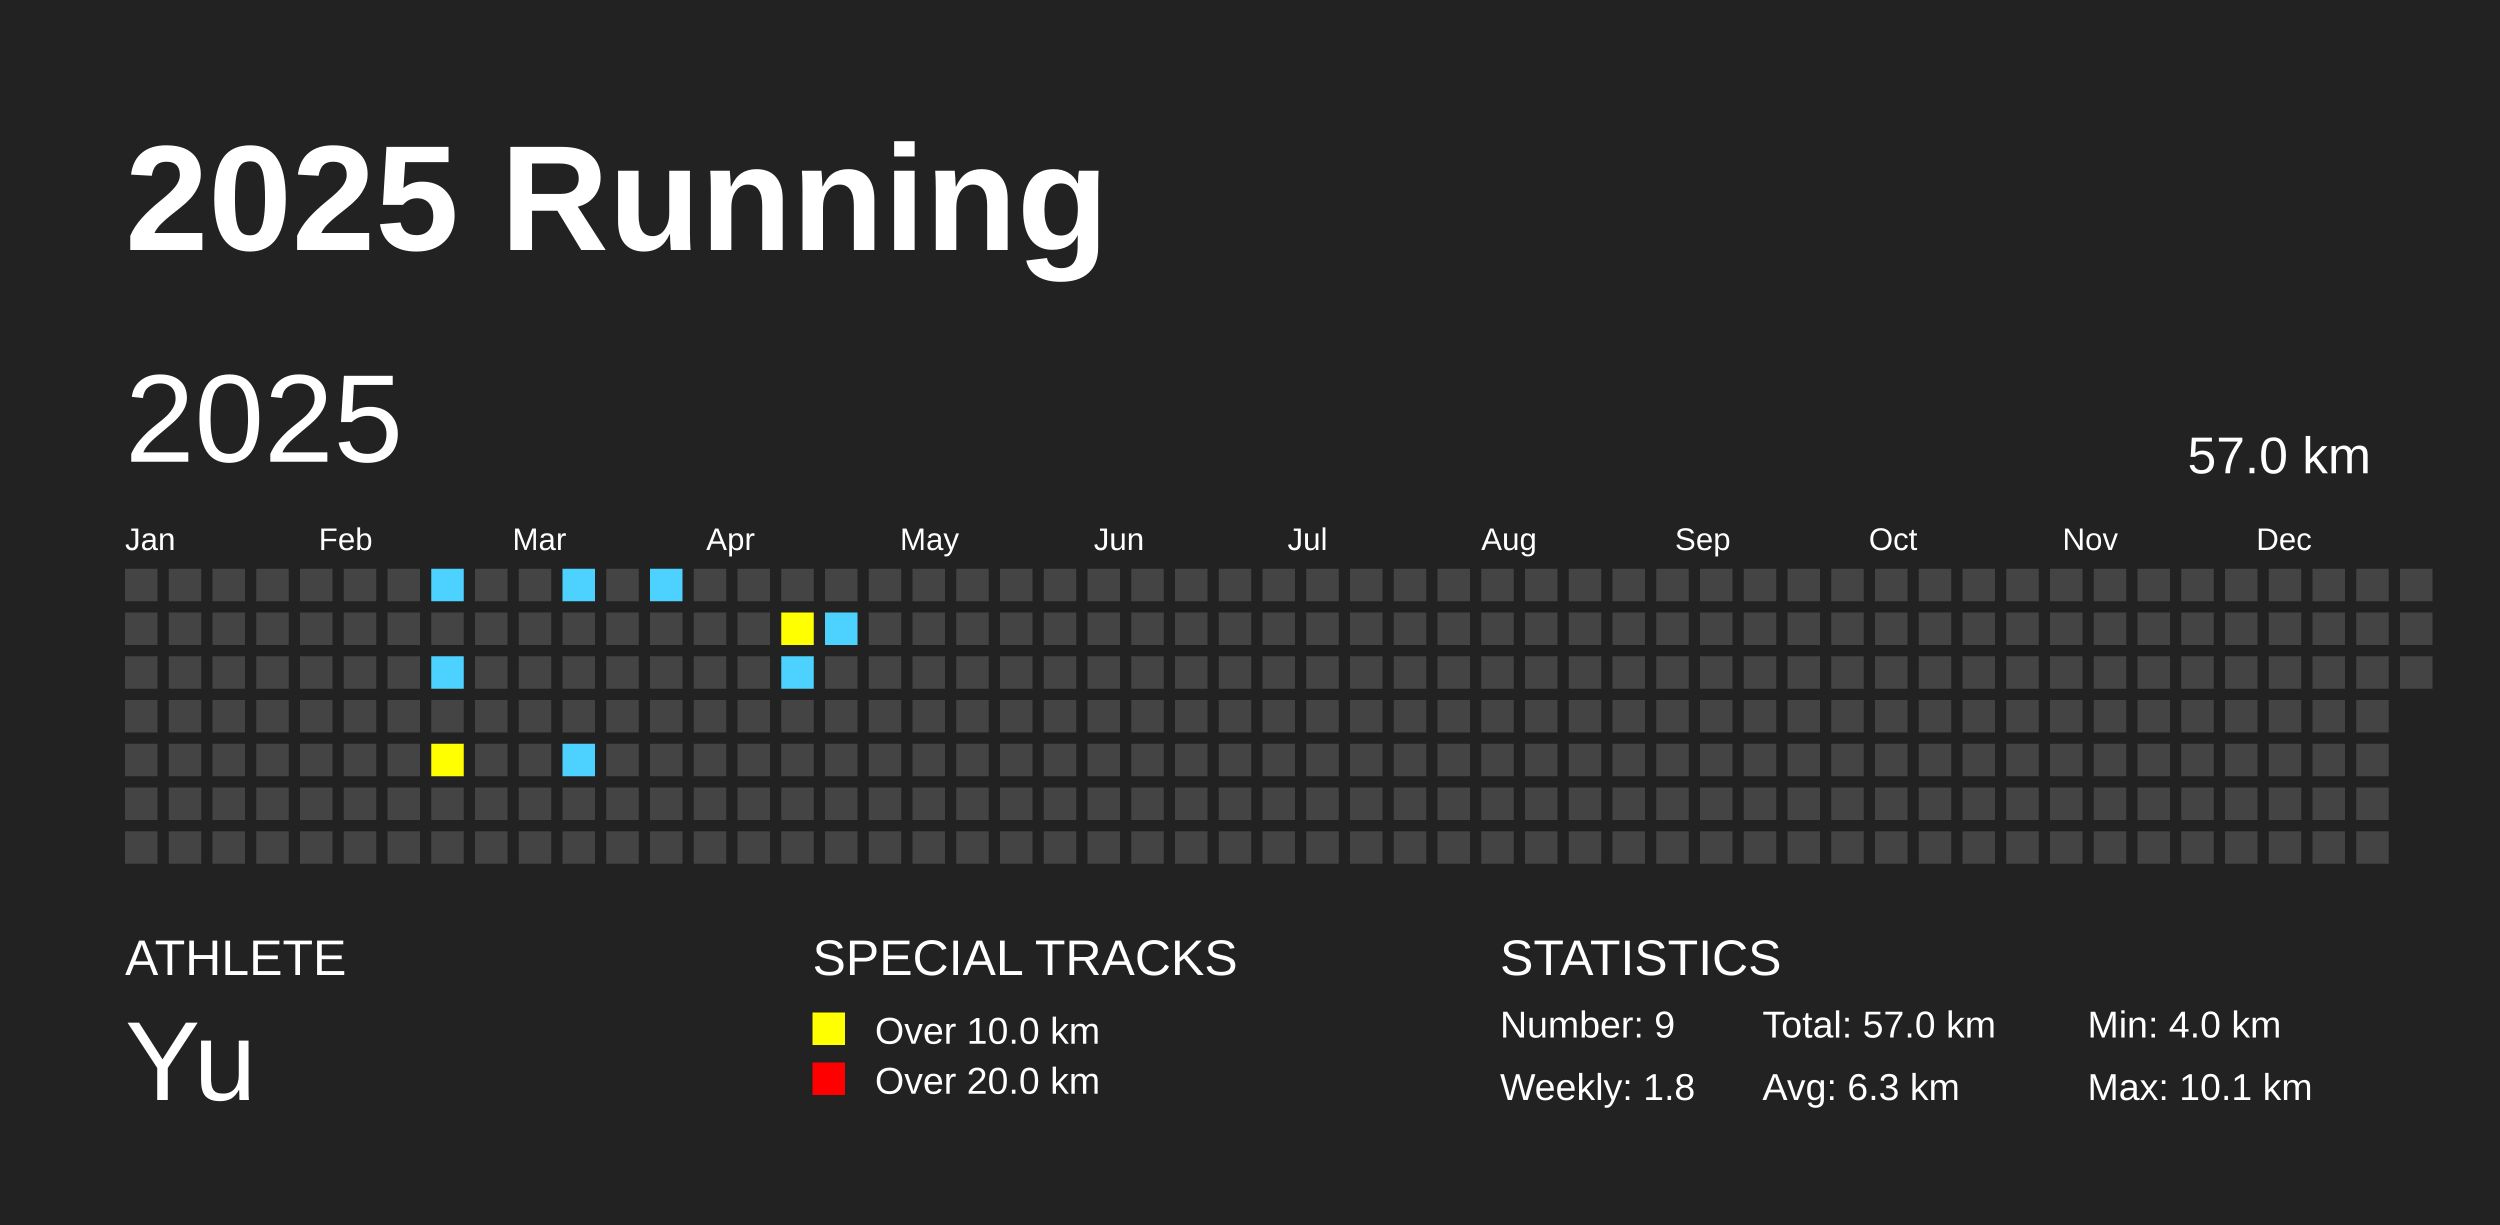
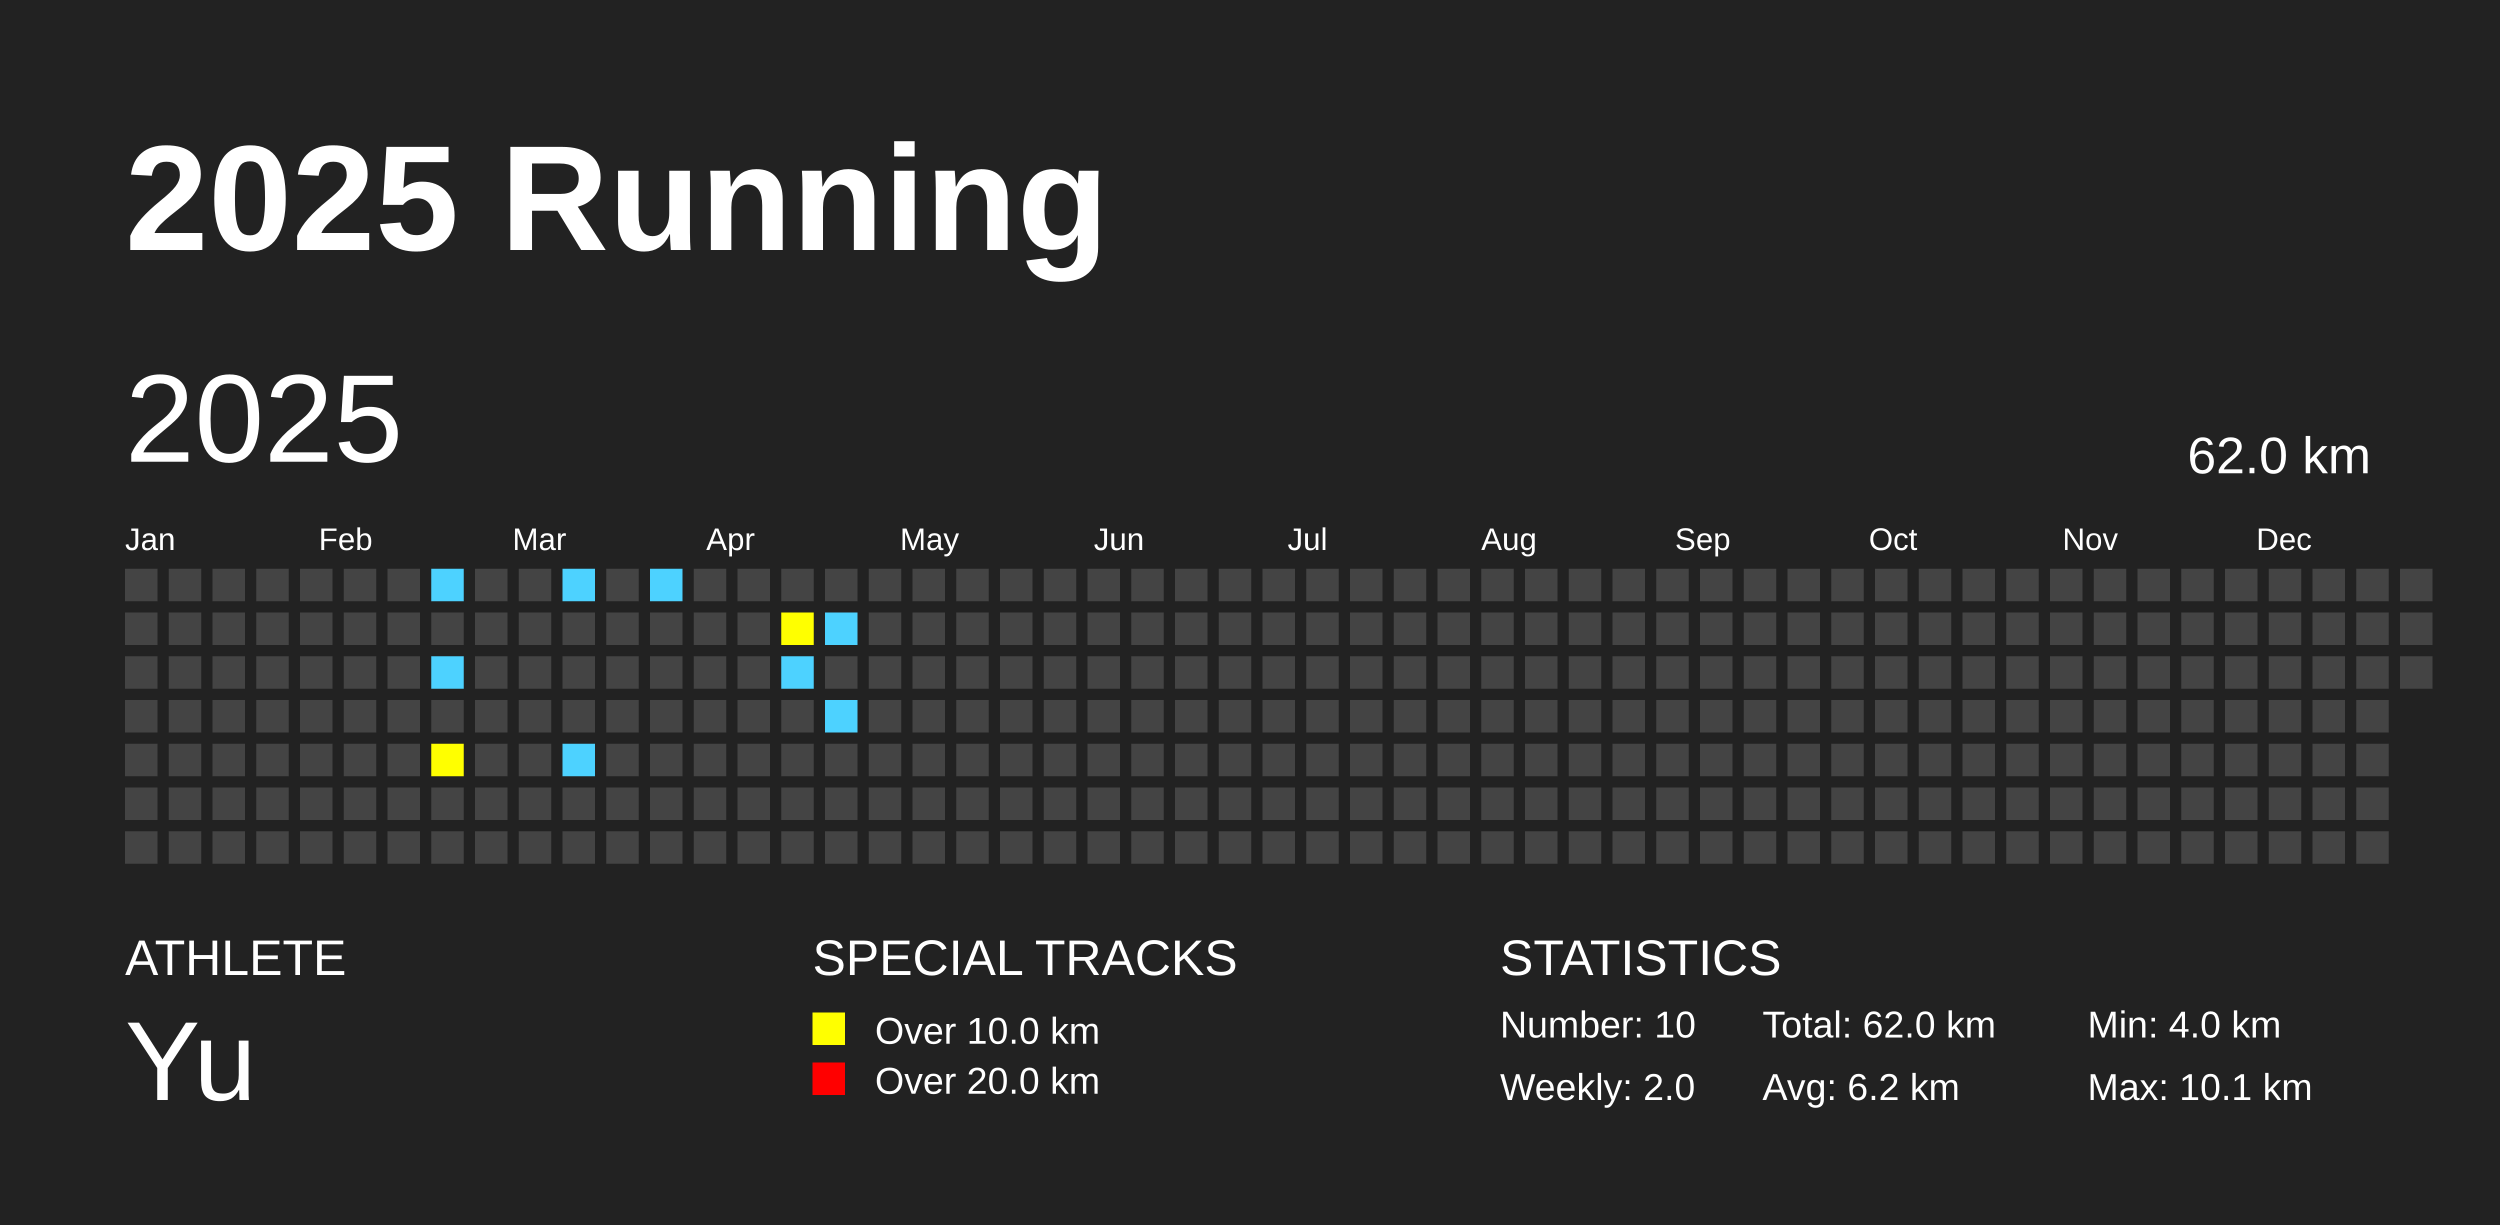
<svg xmlns="http://www.w3.org/2000/svg" baseProfile="full" height="98mm" version="1.1" viewBox="0,0,200,98" width="200mm">
  <defs />
  <rect fill="#222222" height="98" width="200" x="0" y="0" />
  <text fill="#FFFFFF" style="font-size:12px; font-family:Arial; font-weight:bold;" x="10" y="20">2025 Running</text>
  <text fill="#FFFFFF" style="font-size:4px; font-family:Arial" x="10" y="78">ATHLETE</text>
  <text fill="#FFFFFF" style="font-size:9px; font-family:Arial" x="10" y="88">Yu</text>
  <text fill="#FFFFFF" style="font-size:4px; font-family:Arial" x="65" y="78">SPECIAL TRACKS</text>
  <rect fill="yellow" height="2.6" width="2.6" x="65" y="81" />
  <text fill="#FFFFFF" style="font-size:3px; font-family:Arial" x="70" y="83.5">Over 10.0 km</text>
  <rect fill="red" height="2.6" width="2.6" x="65" y="85" />
  <text fill="#FFFFFF" style="font-size:3px; font-family:Arial" x="70" y="87.5">Over 20.0 km</text>
  <text fill="#FFFFFF" style="font-size:4px; font-family:Arial" x="120" y="78">STATISTICS</text>
-   <text fill="#FFFFFF" style="font-size:3px; font-family:Arial" x="120" y="83">Number: 9</text>
-   <text fill="#FFFFFF" style="font-size:3px; font-family:Arial" x="120" y="88">Weekly: 1.8</text>
-   <text fill="#FFFFFF" style="font-size:3px; font-family:Arial" x="141" y="83">Total: 57.0 km</text>
-   <text fill="#FFFFFF" style="font-size:3px; font-family:Arial" x="141" y="88">Avg: 6.3 km</text>
+   <text fill="#FFFFFF" style="font-size:3px; font-family:Arial" x="120" y="83">Number: 10</text>
+   <text fill="#FFFFFF" style="font-size:3px; font-family:Arial" x="120" y="88">Weekly: 2.0</text>
+   <text fill="#FFFFFF" style="font-size:3px; font-family:Arial" x="141" y="83">Total: 62.0 km</text>
+   <text fill="#FFFFFF" style="font-size:3px; font-family:Arial" x="141" y="88">Avg: 6.2 km</text>
  <text fill="#FFFFFF" style="font-size:3px; font-family:Arial" x="167" y="83">Min: 4.0 km</text>
  <text fill="#FFFFFF" style="font-size:3px; font-family:Arial" x="167" y="88">Max: 10.1 km</text>
  <text dominant-baseline="hanging" fill="#FFFFFF" style="font-size:10.0px; font-family:Arial;" x="10" y="30">2025</text>
-   <text dominant-baseline="hanging" fill="#FFFFFF" style="font-size:4.125px; font-family:Arial;" x="175" y="35">57.0 km</text>
+   <text dominant-baseline="hanging" fill="#FFFFFF" style="font-size:4.125px; font-family:Arial;" x="175" y="35">62.0 km</text>
  <text fill="#FFFFFF" style="font-size:2.5px; font-family:Arial" x="10.0" y="44">Jan</text>
  <text fill="#FFFFFF" style="font-size:2.5px; font-family:Arial" x="25.5" y="44">Feb</text>
  <text fill="#FFFFFF" style="font-size:2.5px; font-family:Arial" x="41.0" y="44">Mar</text>
  <text fill="#FFFFFF" style="font-size:2.5px; font-family:Arial" x="56.5" y="44">Apr</text>
  <text fill="#FFFFFF" style="font-size:2.5px; font-family:Arial" x="72.0" y="44">May</text>
  <text fill="#FFFFFF" style="font-size:2.5px; font-family:Arial" x="87.5" y="44">Jun</text>
  <text fill="#FFFFFF" style="font-size:2.5px; font-family:Arial" x="103.0" y="44">Jul</text>
  <text fill="#FFFFFF" style="font-size:2.5px; font-family:Arial" x="118.5" y="44">Aug</text>
  <text fill="#FFFFFF" style="font-size:2.5px; font-family:Arial" x="134.0" y="44">Sep</text>
  <text fill="#FFFFFF" style="font-size:2.5px; font-family:Arial" x="149.5" y="44">Oct</text>
  <text fill="#FFFFFF" style="font-size:2.5px; font-family:Arial" x="165.0" y="44">Nov</text>
  <text fill="#FFFFFF" style="font-size:2.5px; font-family:Arial" x="180.5" y="44">Dec</text>
  <rect fill="#444444" height="2.6" width="2.6" x="10.0" y="45.5" />
  <rect fill="#444444" height="2.6" width="2.6" x="10.0" y="49.0" />
  <rect fill="#444444" height="2.6" width="2.6" x="10.0" y="52.5" />
  <rect fill="#444444" height="2.6" width="2.6" x="10.0" y="56.0" />
  <rect fill="#444444" height="2.6" width="2.6" x="10.0" y="59.5" />
  <rect fill="#444444" height="2.6" width="2.6" x="10.0" y="63.0" />
  <rect fill="#444444" height="2.6" width="2.6" x="10.0" y="66.5" />
  <rect fill="#444444" height="2.6" width="2.6" x="13.5" y="45.5" />
  <rect fill="#444444" height="2.6" width="2.6" x="13.5" y="49.0" />
  <rect fill="#444444" height="2.6" width="2.6" x="13.5" y="52.5" />
  <rect fill="#444444" height="2.6" width="2.6" x="13.5" y="56.0" />
  <rect fill="#444444" height="2.6" width="2.6" x="13.5" y="59.5" />
  <rect fill="#444444" height="2.6" width="2.6" x="13.5" y="63.0" />
  <rect fill="#444444" height="2.6" width="2.6" x="13.5" y="66.5" />
  <rect fill="#444444" height="2.6" width="2.6" x="17.0" y="45.5" />
  <rect fill="#444444" height="2.6" width="2.6" x="17.0" y="49.0" />
  <rect fill="#444444" height="2.6" width="2.6" x="17.0" y="52.5" />
  <rect fill="#444444" height="2.6" width="2.6" x="17.0" y="56.0" />
  <rect fill="#444444" height="2.6" width="2.6" x="17.0" y="59.5" />
  <rect fill="#444444" height="2.6" width="2.6" x="17.0" y="63.0" />
  <rect fill="#444444" height="2.6" width="2.6" x="17.0" y="66.5" />
  <rect fill="#444444" height="2.6" width="2.6" x="20.5" y="45.5" />
  <rect fill="#444444" height="2.6" width="2.6" x="20.5" y="49.0" />
  <rect fill="#444444" height="2.6" width="2.6" x="20.5" y="52.5" />
  <rect fill="#444444" height="2.6" width="2.6" x="20.5" y="56.0" />
  <rect fill="#444444" height="2.6" width="2.6" x="20.5" y="59.5" />
  <rect fill="#444444" height="2.6" width="2.6" x="20.5" y="63.0" />
  <rect fill="#444444" height="2.6" width="2.6" x="20.5" y="66.5" />
  <rect fill="#444444" height="2.6" width="2.6" x="24.0" y="45.5" />
  <rect fill="#444444" height="2.6" width="2.6" x="24.0" y="49.0" />
  <rect fill="#444444" height="2.6" width="2.6" x="24.0" y="52.5" />
  <rect fill="#444444" height="2.6" width="2.6" x="24.0" y="56.0" />
  <rect fill="#444444" height="2.6" width="2.6" x="24.0" y="59.5" />
  <rect fill="#444444" height="2.6" width="2.6" x="24.0" y="63.0" />
  <rect fill="#444444" height="2.6" width="2.6" x="24.0" y="66.5" />
  <rect fill="#444444" height="2.6" width="2.6" x="27.5" y="45.5" />
  <rect fill="#444444" height="2.6" width="2.6" x="27.5" y="49.0" />
  <rect fill="#444444" height="2.6" width="2.6" x="27.5" y="52.5" />
  <rect fill="#444444" height="2.6" width="2.6" x="27.5" y="56.0" />
  <rect fill="#444444" height="2.6" width="2.6" x="27.5" y="59.5" />
  <rect fill="#444444" height="2.6" width="2.6" x="27.5" y="63.0" />
  <rect fill="#444444" height="2.6" width="2.6" x="27.5" y="66.5" />
  <rect fill="#444444" height="2.6" width="2.6" x="31.0" y="45.5" />
  <rect fill="#444444" height="2.6" width="2.6" x="31.0" y="49.0" />
  <rect fill="#444444" height="2.6" width="2.6" x="31.0" y="52.5" />
  <rect fill="#444444" height="2.6" width="2.6" x="31.0" y="56.0" />
  <rect fill="#444444" height="2.6" width="2.6" x="31.0" y="59.5" />
  <rect fill="#444444" height="2.6" width="2.6" x="31.0" y="63.0" />
  <rect fill="#444444" height="2.6" width="2.6" x="31.0" y="66.5" />
  <rect fill="#4DD2FF" height="2.6" width="2.6" x="34.5" y="45.5" />
  <rect fill="#444444" height="2.6" width="2.6" x="34.5" y="49.0" />
  <rect fill="#4DD2FF" height="2.6" width="2.6" x="34.5" y="52.5" />
  <rect fill="#444444" height="2.6" width="2.6" x="34.5" y="56.0" />
  <rect fill="yellow" height="2.6" width="2.6" x="34.5" y="59.5" />
  <rect fill="#444444" height="2.6" width="2.6" x="34.5" y="63.0" />
  <rect fill="#444444" height="2.6" width="2.6" x="34.5" y="66.5" />
  <rect fill="#444444" height="2.6" width="2.6" x="38.0" y="45.5" />
  <rect fill="#444444" height="2.6" width="2.6" x="38.0" y="49.0" />
  <rect fill="#444444" height="2.6" width="2.6" x="38.0" y="52.5" />
  <rect fill="#444444" height="2.6" width="2.6" x="38.0" y="56.0" />
  <rect fill="#444444" height="2.6" width="2.6" x="38.0" y="59.5" />
  <rect fill="#444444" height="2.6" width="2.6" x="38.0" y="63.0" />
  <rect fill="#444444" height="2.6" width="2.6" x="38.0" y="66.5" />
  <rect fill="#444444" height="2.6" width="2.6" x="41.5" y="45.5" />
  <rect fill="#444444" height="2.6" width="2.6" x="41.5" y="49.0" />
  <rect fill="#444444" height="2.6" width="2.6" x="41.5" y="52.5" />
  <rect fill="#444444" height="2.6" width="2.6" x="41.5" y="56.0" />
  <rect fill="#444444" height="2.6" width="2.6" x="41.5" y="59.5" />
  <rect fill="#444444" height="2.6" width="2.6" x="41.5" y="63.0" />
  <rect fill="#444444" height="2.6" width="2.6" x="41.5" y="66.5" />
  <rect fill="#4DD2FF" height="2.6" width="2.6" x="45.0" y="45.5" />
  <rect fill="#444444" height="2.6" width="2.6" x="45.0" y="49.0" />
  <rect fill="#444444" height="2.6" width="2.6" x="45.0" y="52.5" />
  <rect fill="#444444" height="2.6" width="2.6" x="45.0" y="56.0" />
  <rect fill="#4DD2FF" height="2.6" width="2.6" x="45.0" y="59.5" />
  <rect fill="#444444" height="2.6" width="2.6" x="45.0" y="63.0" />
  <rect fill="#444444" height="2.6" width="2.6" x="45.0" y="66.5" />
  <rect fill="#444444" height="2.6" width="2.6" x="48.5" y="45.5" />
  <rect fill="#444444" height="2.6" width="2.6" x="48.5" y="49.0" />
  <rect fill="#444444" height="2.6" width="2.6" x="48.5" y="52.5" />
  <rect fill="#444444" height="2.6" width="2.6" x="48.5" y="56.0" />
  <rect fill="#444444" height="2.6" width="2.6" x="48.5" y="59.5" />
  <rect fill="#444444" height="2.6" width="2.6" x="48.5" y="63.0" />
  <rect fill="#444444" height="2.6" width="2.6" x="48.5" y="66.5" />
  <rect fill="#4DD2FF" height="2.6" width="2.6" x="52.0" y="45.5" />
  <rect fill="#444444" height="2.6" width="2.6" x="52.0" y="49.0" />
  <rect fill="#444444" height="2.6" width="2.6" x="52.0" y="52.5" />
  <rect fill="#444444" height="2.6" width="2.6" x="52.0" y="56.0" />
  <rect fill="#444444" height="2.6" width="2.6" x="52.0" y="59.5" />
  <rect fill="#444444" height="2.6" width="2.6" x="52.0" y="63.0" />
  <rect fill="#444444" height="2.6" width="2.6" x="52.0" y="66.5" />
  <rect fill="#444444" height="2.6" width="2.6" x="55.5" y="45.5" />
  <rect fill="#444444" height="2.6" width="2.6" x="55.5" y="49.0" />
  <rect fill="#444444" height="2.6" width="2.6" x="55.5" y="52.5" />
  <rect fill="#444444" height="2.6" width="2.6" x="55.5" y="56.0" />
  <rect fill="#444444" height="2.6" width="2.6" x="55.5" y="59.5" />
  <rect fill="#444444" height="2.6" width="2.6" x="55.5" y="63.0" />
  <rect fill="#444444" height="2.6" width="2.6" x="55.5" y="66.5" />
  <rect fill="#444444" height="2.6" width="2.6" x="59.0" y="45.5" />
  <rect fill="#444444" height="2.6" width="2.6" x="59.0" y="49.0" />
  <rect fill="#444444" height="2.6" width="2.6" x="59.0" y="52.5" />
  <rect fill="#444444" height="2.6" width="2.6" x="59.0" y="56.0" />
  <rect fill="#444444" height="2.6" width="2.6" x="59.0" y="59.5" />
  <rect fill="#444444" height="2.6" width="2.6" x="59.0" y="63.0" />
  <rect fill="#444444" height="2.6" width="2.6" x="59.0" y="66.5" />
  <rect fill="#444444" height="2.6" width="2.6" x="62.5" y="45.5" />
  <rect fill="yellow" height="2.6" width="2.6" x="62.5" y="49.0" />
  <rect fill="#4DD2FF" height="2.6" width="2.6" x="62.5" y="52.5" />
  <rect fill="#444444" height="2.6" width="2.6" x="62.5" y="56.0" />
  <rect fill="#444444" height="2.6" width="2.6" x="62.5" y="59.5" />
  <rect fill="#444444" height="2.6" width="2.6" x="62.5" y="63.0" />
  <rect fill="#444444" height="2.6" width="2.6" x="62.5" y="66.5" />
  <rect fill="#444444" height="2.6" width="2.6" x="66.0" y="45.5" />
  <rect fill="#4DD2FF" height="2.6" width="2.6" x="66.0" y="49.0" />
  <rect fill="#444444" height="2.6" width="2.6" x="66.0" y="52.5" />
-   <rect fill="#444444" height="2.6" width="2.6" x="66.0" y="56.0" />
+   <rect fill="#4DD2FF" height="2.6" width="2.6" x="66.0" y="56.0" />
  <rect fill="#444444" height="2.6" width="2.6" x="66.0" y="59.5" />
  <rect fill="#444444" height="2.6" width="2.6" x="66.0" y="63.0" />
  <rect fill="#444444" height="2.6" width="2.6" x="66.0" y="66.5" />
  <rect fill="#444444" height="2.6" width="2.6" x="69.5" y="45.5" />
  <rect fill="#444444" height="2.6" width="2.6" x="69.5" y="49.0" />
  <rect fill="#444444" height="2.6" width="2.6" x="69.5" y="52.5" />
  <rect fill="#444444" height="2.6" width="2.6" x="69.5" y="56.0" />
  <rect fill="#444444" height="2.6" width="2.6" x="69.5" y="59.5" />
  <rect fill="#444444" height="2.6" width="2.6" x="69.5" y="63.0" />
  <rect fill="#444444" height="2.6" width="2.6" x="69.5" y="66.5" />
  <rect fill="#444444" height="2.6" width="2.6" x="73.0" y="45.5" />
  <rect fill="#444444" height="2.6" width="2.6" x="73.0" y="49.0" />
  <rect fill="#444444" height="2.6" width="2.6" x="73.0" y="52.5" />
  <rect fill="#444444" height="2.6" width="2.6" x="73.0" y="56.0" />
  <rect fill="#444444" height="2.6" width="2.6" x="73.0" y="59.5" />
  <rect fill="#444444" height="2.6" width="2.6" x="73.0" y="63.0" />
  <rect fill="#444444" height="2.6" width="2.6" x="73.0" y="66.5" />
  <rect fill="#444444" height="2.6" width="2.6" x="76.5" y="45.5" />
  <rect fill="#444444" height="2.6" width="2.6" x="76.5" y="49.0" />
  <rect fill="#444444" height="2.6" width="2.6" x="76.5" y="52.5" />
  <rect fill="#444444" height="2.6" width="2.6" x="76.5" y="56.0" />
  <rect fill="#444444" height="2.6" width="2.6" x="76.5" y="59.5" />
  <rect fill="#444444" height="2.6" width="2.6" x="76.5" y="63.0" />
  <rect fill="#444444" height="2.6" width="2.6" x="76.5" y="66.5" />
  <rect fill="#444444" height="2.6" width="2.6" x="80.0" y="45.5" />
  <rect fill="#444444" height="2.6" width="2.6" x="80.0" y="49.0" />
  <rect fill="#444444" height="2.6" width="2.6" x="80.0" y="52.5" />
  <rect fill="#444444" height="2.6" width="2.6" x="80.0" y="56.0" />
  <rect fill="#444444" height="2.6" width="2.6" x="80.0" y="59.5" />
  <rect fill="#444444" height="2.6" width="2.6" x="80.0" y="63.0" />
  <rect fill="#444444" height="2.6" width="2.6" x="80.0" y="66.5" />
  <rect fill="#444444" height="2.6" width="2.6" x="83.5" y="45.5" />
  <rect fill="#444444" height="2.6" width="2.6" x="83.5" y="49.0" />
  <rect fill="#444444" height="2.6" width="2.6" x="83.5" y="52.5" />
  <rect fill="#444444" height="2.6" width="2.6" x="83.5" y="56.0" />
  <rect fill="#444444" height="2.6" width="2.6" x="83.5" y="59.5" />
  <rect fill="#444444" height="2.6" width="2.6" x="83.5" y="63.0" />
  <rect fill="#444444" height="2.6" width="2.6" x="83.5" y="66.5" />
  <rect fill="#444444" height="2.6" width="2.6" x="87.0" y="45.5" />
  <rect fill="#444444" height="2.6" width="2.6" x="87.0" y="49.0" />
  <rect fill="#444444" height="2.6" width="2.6" x="87.0" y="52.5" />
  <rect fill="#444444" height="2.6" width="2.6" x="87.0" y="56.0" />
  <rect fill="#444444" height="2.6" width="2.6" x="87.0" y="59.5" />
  <rect fill="#444444" height="2.6" width="2.6" x="87.0" y="63.0" />
  <rect fill="#444444" height="2.6" width="2.6" x="87.0" y="66.5" />
  <rect fill="#444444" height="2.6" width="2.6" x="90.5" y="45.5" />
  <rect fill="#444444" height="2.6" width="2.6" x="90.5" y="49.0" />
  <rect fill="#444444" height="2.6" width="2.6" x="90.5" y="52.5" />
  <rect fill="#444444" height="2.6" width="2.6" x="90.5" y="56.0" />
  <rect fill="#444444" height="2.6" width="2.6" x="90.5" y="59.5" />
  <rect fill="#444444" height="2.6" width="2.6" x="90.5" y="63.0" />
  <rect fill="#444444" height="2.6" width="2.6" x="90.5" y="66.5" />
  <rect fill="#444444" height="2.6" width="2.6" x="94.0" y="45.5" />
  <rect fill="#444444" height="2.6" width="2.6" x="94.0" y="49.0" />
  <rect fill="#444444" height="2.6" width="2.6" x="94.0" y="52.5" />
  <rect fill="#444444" height="2.6" width="2.6" x="94.0" y="56.0" />
  <rect fill="#444444" height="2.6" width="2.6" x="94.0" y="59.5" />
  <rect fill="#444444" height="2.6" width="2.6" x="94.0" y="63.0" />
  <rect fill="#444444" height="2.6" width="2.6" x="94.0" y="66.5" />
  <rect fill="#444444" height="2.6" width="2.6" x="97.5" y="45.5" />
  <rect fill="#444444" height="2.6" width="2.6" x="97.5" y="49.0" />
  <rect fill="#444444" height="2.6" width="2.6" x="97.5" y="52.5" />
  <rect fill="#444444" height="2.6" width="2.6" x="97.5" y="56.0" />
  <rect fill="#444444" height="2.6" width="2.6" x="97.5" y="59.5" />
  <rect fill="#444444" height="2.6" width="2.6" x="97.5" y="63.0" />
  <rect fill="#444444" height="2.6" width="2.6" x="97.5" y="66.5" />
  <rect fill="#444444" height="2.6" width="2.6" x="101.0" y="45.5" />
  <rect fill="#444444" height="2.6" width="2.6" x="101.0" y="49.0" />
  <rect fill="#444444" height="2.6" width="2.6" x="101.0" y="52.5" />
  <rect fill="#444444" height="2.6" width="2.6" x="101.0" y="56.0" />
  <rect fill="#444444" height="2.6" width="2.6" x="101.0" y="59.5" />
  <rect fill="#444444" height="2.6" width="2.6" x="101.0" y="63.0" />
  <rect fill="#444444" height="2.6" width="2.6" x="101.0" y="66.5" />
  <rect fill="#444444" height="2.6" width="2.6" x="104.5" y="45.5" />
  <rect fill="#444444" height="2.6" width="2.6" x="104.5" y="49.0" />
  <rect fill="#444444" height="2.6" width="2.6" x="104.5" y="52.5" />
  <rect fill="#444444" height="2.6" width="2.6" x="104.5" y="56.0" />
  <rect fill="#444444" height="2.6" width="2.6" x="104.5" y="59.5" />
  <rect fill="#444444" height="2.6" width="2.6" x="104.5" y="63.0" />
  <rect fill="#444444" height="2.6" width="2.6" x="104.5" y="66.5" />
  <rect fill="#444444" height="2.6" width="2.6" x="108.0" y="45.5" />
  <rect fill="#444444" height="2.6" width="2.6" x="108.0" y="49.0" />
  <rect fill="#444444" height="2.6" width="2.6" x="108.0" y="52.5" />
  <rect fill="#444444" height="2.6" width="2.6" x="108.0" y="56.0" />
  <rect fill="#444444" height="2.6" width="2.6" x="108.0" y="59.5" />
  <rect fill="#444444" height="2.6" width="2.6" x="108.0" y="63.0" />
  <rect fill="#444444" height="2.6" width="2.6" x="108.0" y="66.5" />
  <rect fill="#444444" height="2.6" width="2.6" x="111.5" y="45.5" />
  <rect fill="#444444" height="2.6" width="2.6" x="111.5" y="49.0" />
  <rect fill="#444444" height="2.6" width="2.6" x="111.5" y="52.5" />
  <rect fill="#444444" height="2.6" width="2.6" x="111.5" y="56.0" />
  <rect fill="#444444" height="2.6" width="2.6" x="111.5" y="59.5" />
  <rect fill="#444444" height="2.6" width="2.6" x="111.5" y="63.0" />
  <rect fill="#444444" height="2.6" width="2.6" x="111.5" y="66.5" />
  <rect fill="#444444" height="2.6" width="2.6" x="115.0" y="45.5" />
  <rect fill="#444444" height="2.6" width="2.6" x="115.0" y="49.0" />
  <rect fill="#444444" height="2.6" width="2.6" x="115.0" y="52.5" />
  <rect fill="#444444" height="2.6" width="2.6" x="115.0" y="56.0" />
  <rect fill="#444444" height="2.6" width="2.6" x="115.0" y="59.5" />
  <rect fill="#444444" height="2.6" width="2.6" x="115.0" y="63.0" />
  <rect fill="#444444" height="2.6" width="2.6" x="115.0" y="66.5" />
  <rect fill="#444444" height="2.6" width="2.6" x="118.5" y="45.5" />
  <rect fill="#444444" height="2.6" width="2.6" x="118.5" y="49.0" />
  <rect fill="#444444" height="2.6" width="2.6" x="118.5" y="52.5" />
  <rect fill="#444444" height="2.6" width="2.6" x="118.5" y="56.0" />
  <rect fill="#444444" height="2.6" width="2.6" x="118.5" y="59.5" />
  <rect fill="#444444" height="2.6" width="2.6" x="118.5" y="63.0" />
  <rect fill="#444444" height="2.6" width="2.6" x="118.5" y="66.5" />
  <rect fill="#444444" height="2.6" width="2.6" x="122.0" y="45.5" />
  <rect fill="#444444" height="2.6" width="2.6" x="122.0" y="49.0" />
  <rect fill="#444444" height="2.6" width="2.6" x="122.0" y="52.5" />
  <rect fill="#444444" height="2.6" width="2.6" x="122.0" y="56.0" />
  <rect fill="#444444" height="2.6" width="2.6" x="122.0" y="59.5" />
  <rect fill="#444444" height="2.6" width="2.6" x="122.0" y="63.0" />
  <rect fill="#444444" height="2.6" width="2.6" x="122.0" y="66.5" />
  <rect fill="#444444" height="2.6" width="2.6" x="125.5" y="45.5" />
  <rect fill="#444444" height="2.6" width="2.6" x="125.5" y="49.0" />
  <rect fill="#444444" height="2.6" width="2.6" x="125.5" y="52.5" />
  <rect fill="#444444" height="2.6" width="2.6" x="125.5" y="56.0" />
  <rect fill="#444444" height="2.6" width="2.6" x="125.5" y="59.5" />
  <rect fill="#444444" height="2.6" width="2.6" x="125.5" y="63.0" />
  <rect fill="#444444" height="2.6" width="2.6" x="125.5" y="66.5" />
  <rect fill="#444444" height="2.6" width="2.6" x="129.0" y="45.5" />
  <rect fill="#444444" height="2.6" width="2.6" x="129.0" y="49.0" />
  <rect fill="#444444" height="2.6" width="2.6" x="129.0" y="52.5" />
  <rect fill="#444444" height="2.6" width="2.6" x="129.0" y="56.0" />
  <rect fill="#444444" height="2.6" width="2.6" x="129.0" y="59.5" />
  <rect fill="#444444" height="2.6" width="2.6" x="129.0" y="63.0" />
  <rect fill="#444444" height="2.6" width="2.6" x="129.0" y="66.5" />
  <rect fill="#444444" height="2.6" width="2.6" x="132.5" y="45.5" />
  <rect fill="#444444" height="2.6" width="2.6" x="132.5" y="49.0" />
  <rect fill="#444444" height="2.6" width="2.6" x="132.5" y="52.5" />
  <rect fill="#444444" height="2.6" width="2.6" x="132.5" y="56.0" />
  <rect fill="#444444" height="2.6" width="2.6" x="132.5" y="59.5" />
  <rect fill="#444444" height="2.6" width="2.6" x="132.5" y="63.0" />
  <rect fill="#444444" height="2.6" width="2.6" x="132.5" y="66.5" />
  <rect fill="#444444" height="2.6" width="2.6" x="136.0" y="45.5" />
  <rect fill="#444444" height="2.6" width="2.6" x="136.0" y="49.0" />
  <rect fill="#444444" height="2.6" width="2.6" x="136.0" y="52.5" />
  <rect fill="#444444" height="2.6" width="2.6" x="136.0" y="56.0" />
  <rect fill="#444444" height="2.6" width="2.6" x="136.0" y="59.5" />
  <rect fill="#444444" height="2.6" width="2.6" x="136.0" y="63.0" />
  <rect fill="#444444" height="2.6" width="2.6" x="136.0" y="66.5" />
  <rect fill="#444444" height="2.6" width="2.6" x="139.5" y="45.5" />
  <rect fill="#444444" height="2.6" width="2.6" x="139.5" y="49.0" />
  <rect fill="#444444" height="2.6" width="2.6" x="139.5" y="52.5" />
  <rect fill="#444444" height="2.6" width="2.6" x="139.5" y="56.0" />
  <rect fill="#444444" height="2.6" width="2.6" x="139.5" y="59.5" />
  <rect fill="#444444" height="2.6" width="2.6" x="139.5" y="63.0" />
  <rect fill="#444444" height="2.6" width="2.6" x="139.5" y="66.5" />
  <rect fill="#444444" height="2.6" width="2.6" x="143.0" y="45.5" />
  <rect fill="#444444" height="2.6" width="2.6" x="143.0" y="49.0" />
  <rect fill="#444444" height="2.6" width="2.6" x="143.0" y="52.5" />
  <rect fill="#444444" height="2.6" width="2.6" x="143.0" y="56.0" />
  <rect fill="#444444" height="2.6" width="2.6" x="143.0" y="59.5" />
  <rect fill="#444444" height="2.6" width="2.6" x="143.0" y="63.0" />
  <rect fill="#444444" height="2.6" width="2.6" x="143.0" y="66.5" />
  <rect fill="#444444" height="2.6" width="2.6" x="146.5" y="45.5" />
  <rect fill="#444444" height="2.6" width="2.6" x="146.5" y="49.0" />
  <rect fill="#444444" height="2.6" width="2.6" x="146.5" y="52.5" />
  <rect fill="#444444" height="2.6" width="2.6" x="146.5" y="56.0" />
  <rect fill="#444444" height="2.6" width="2.6" x="146.5" y="59.5" />
  <rect fill="#444444" height="2.6" width="2.6" x="146.5" y="63.0" />
  <rect fill="#444444" height="2.6" width="2.6" x="146.5" y="66.5" />
  <rect fill="#444444" height="2.6" width="2.6" x="150.0" y="45.5" />
  <rect fill="#444444" height="2.6" width="2.6" x="150.0" y="49.0" />
  <rect fill="#444444" height="2.6" width="2.6" x="150.0" y="52.5" />
  <rect fill="#444444" height="2.6" width="2.6" x="150.0" y="56.0" />
  <rect fill="#444444" height="2.6" width="2.6" x="150.0" y="59.5" />
  <rect fill="#444444" height="2.6" width="2.6" x="150.0" y="63.0" />
  <rect fill="#444444" height="2.6" width="2.6" x="150.0" y="66.5" />
  <rect fill="#444444" height="2.6" width="2.6" x="153.5" y="45.5" />
  <rect fill="#444444" height="2.6" width="2.6" x="153.5" y="49.0" />
  <rect fill="#444444" height="2.6" width="2.6" x="153.5" y="52.5" />
  <rect fill="#444444" height="2.6" width="2.6" x="153.5" y="56.0" />
  <rect fill="#444444" height="2.6" width="2.6" x="153.5" y="59.5" />
  <rect fill="#444444" height="2.6" width="2.6" x="153.5" y="63.0" />
  <rect fill="#444444" height="2.6" width="2.6" x="153.5" y="66.5" />
  <rect fill="#444444" height="2.6" width="2.6" x="157.0" y="45.5" />
  <rect fill="#444444" height="2.6" width="2.6" x="157.0" y="49.0" />
  <rect fill="#444444" height="2.6" width="2.6" x="157.0" y="52.5" />
  <rect fill="#444444" height="2.6" width="2.6" x="157.0" y="56.0" />
  <rect fill="#444444" height="2.6" width="2.6" x="157.0" y="59.5" />
  <rect fill="#444444" height="2.6" width="2.6" x="157.0" y="63.0" />
  <rect fill="#444444" height="2.6" width="2.6" x="157.0" y="66.5" />
  <rect fill="#444444" height="2.6" width="2.6" x="160.5" y="45.5" />
  <rect fill="#444444" height="2.6" width="2.6" x="160.5" y="49.0" />
  <rect fill="#444444" height="2.6" width="2.6" x="160.5" y="52.5" />
  <rect fill="#444444" height="2.6" width="2.6" x="160.5" y="56.0" />
  <rect fill="#444444" height="2.6" width="2.6" x="160.5" y="59.5" />
  <rect fill="#444444" height="2.6" width="2.6" x="160.5" y="63.0" />
  <rect fill="#444444" height="2.6" width="2.6" x="160.5" y="66.5" />
  <rect fill="#444444" height="2.6" width="2.6" x="164.0" y="45.5" />
  <rect fill="#444444" height="2.6" width="2.6" x="164.0" y="49.0" />
  <rect fill="#444444" height="2.6" width="2.6" x="164.0" y="52.5" />
  <rect fill="#444444" height="2.6" width="2.6" x="164.0" y="56.0" />
  <rect fill="#444444" height="2.6" width="2.6" x="164.0" y="59.5" />
  <rect fill="#444444" height="2.6" width="2.6" x="164.0" y="63.0" />
  <rect fill="#444444" height="2.6" width="2.6" x="164.0" y="66.5" />
  <rect fill="#444444" height="2.6" width="2.6" x="167.5" y="45.5" />
  <rect fill="#444444" height="2.6" width="2.6" x="167.5" y="49.0" />
  <rect fill="#444444" height="2.6" width="2.6" x="167.5" y="52.5" />
  <rect fill="#444444" height="2.6" width="2.6" x="167.5" y="56.0" />
  <rect fill="#444444" height="2.6" width="2.6" x="167.5" y="59.5" />
  <rect fill="#444444" height="2.6" width="2.6" x="167.5" y="63.0" />
  <rect fill="#444444" height="2.6" width="2.6" x="167.5" y="66.5" />
  <rect fill="#444444" height="2.6" width="2.6" x="171.0" y="45.5" />
  <rect fill="#444444" height="2.6" width="2.6" x="171.0" y="49.0" />
  <rect fill="#444444" height="2.6" width="2.6" x="171.0" y="52.5" />
  <rect fill="#444444" height="2.6" width="2.6" x="171.0" y="56.0" />
  <rect fill="#444444" height="2.6" width="2.6" x="171.0" y="59.5" />
  <rect fill="#444444" height="2.6" width="2.6" x="171.0" y="63.0" />
  <rect fill="#444444" height="2.6" width="2.6" x="171.0" y="66.5" />
  <rect fill="#444444" height="2.6" width="2.6" x="174.5" y="45.5" />
  <rect fill="#444444" height="2.6" width="2.6" x="174.5" y="49.0" />
  <rect fill="#444444" height="2.6" width="2.6" x="174.5" y="52.5" />
  <rect fill="#444444" height="2.6" width="2.6" x="174.5" y="56.0" />
  <rect fill="#444444" height="2.6" width="2.6" x="174.5" y="59.5" />
  <rect fill="#444444" height="2.6" width="2.6" x="174.5" y="63.0" />
  <rect fill="#444444" height="2.6" width="2.6" x="174.5" y="66.5" />
  <rect fill="#444444" height="2.6" width="2.6" x="178.0" y="45.5" />
  <rect fill="#444444" height="2.6" width="2.6" x="178.0" y="49.0" />
  <rect fill="#444444" height="2.6" width="2.6" x="178.0" y="52.5" />
  <rect fill="#444444" height="2.6" width="2.6" x="178.0" y="56.0" />
  <rect fill="#444444" height="2.6" width="2.6" x="178.0" y="59.5" />
  <rect fill="#444444" height="2.6" width="2.6" x="178.0" y="63.0" />
  <rect fill="#444444" height="2.6" width="2.6" x="178.0" y="66.5" />
  <rect fill="#444444" height="2.6" width="2.6" x="181.5" y="45.5" />
  <rect fill="#444444" height="2.6" width="2.6" x="181.5" y="49.0" />
  <rect fill="#444444" height="2.6" width="2.6" x="181.5" y="52.5" />
  <rect fill="#444444" height="2.6" width="2.6" x="181.5" y="56.0" />
  <rect fill="#444444" height="2.6" width="2.6" x="181.5" y="59.5" />
  <rect fill="#444444" height="2.6" width="2.6" x="181.5" y="63.0" />
  <rect fill="#444444" height="2.6" width="2.6" x="181.5" y="66.5" />
  <rect fill="#444444" height="2.6" width="2.6" x="185.0" y="45.5" />
  <rect fill="#444444" height="2.6" width="2.6" x="185.0" y="49.0" />
  <rect fill="#444444" height="2.6" width="2.6" x="185.0" y="52.5" />
  <rect fill="#444444" height="2.6" width="2.6" x="185.0" y="56.0" />
  <rect fill="#444444" height="2.6" width="2.6" x="185.0" y="59.5" />
  <rect fill="#444444" height="2.6" width="2.6" x="185.0" y="63.0" />
  <rect fill="#444444" height="2.6" width="2.6" x="185.0" y="66.5" />
  <rect fill="#444444" height="2.6" width="2.6" x="188.5" y="45.5" />
  <rect fill="#444444" height="2.6" width="2.6" x="188.5" y="49.0" />
  <rect fill="#444444" height="2.6" width="2.6" x="188.5" y="52.5" />
  <rect fill="#444444" height="2.6" width="2.6" x="188.5" y="56.0" />
  <rect fill="#444444" height="2.6" width="2.6" x="188.5" y="59.5" />
  <rect fill="#444444" height="2.6" width="2.6" x="188.5" y="63.0" />
  <rect fill="#444444" height="2.6" width="2.6" x="188.5" y="66.5" />
  <rect fill="#444444" height="2.6" width="2.6" x="192.0" y="45.5" />
  <rect fill="#444444" height="2.6" width="2.6" x="192.0" y="49.0" />
  <rect fill="#444444" height="2.6" width="2.6" x="192.0" y="52.5" />
</svg>
